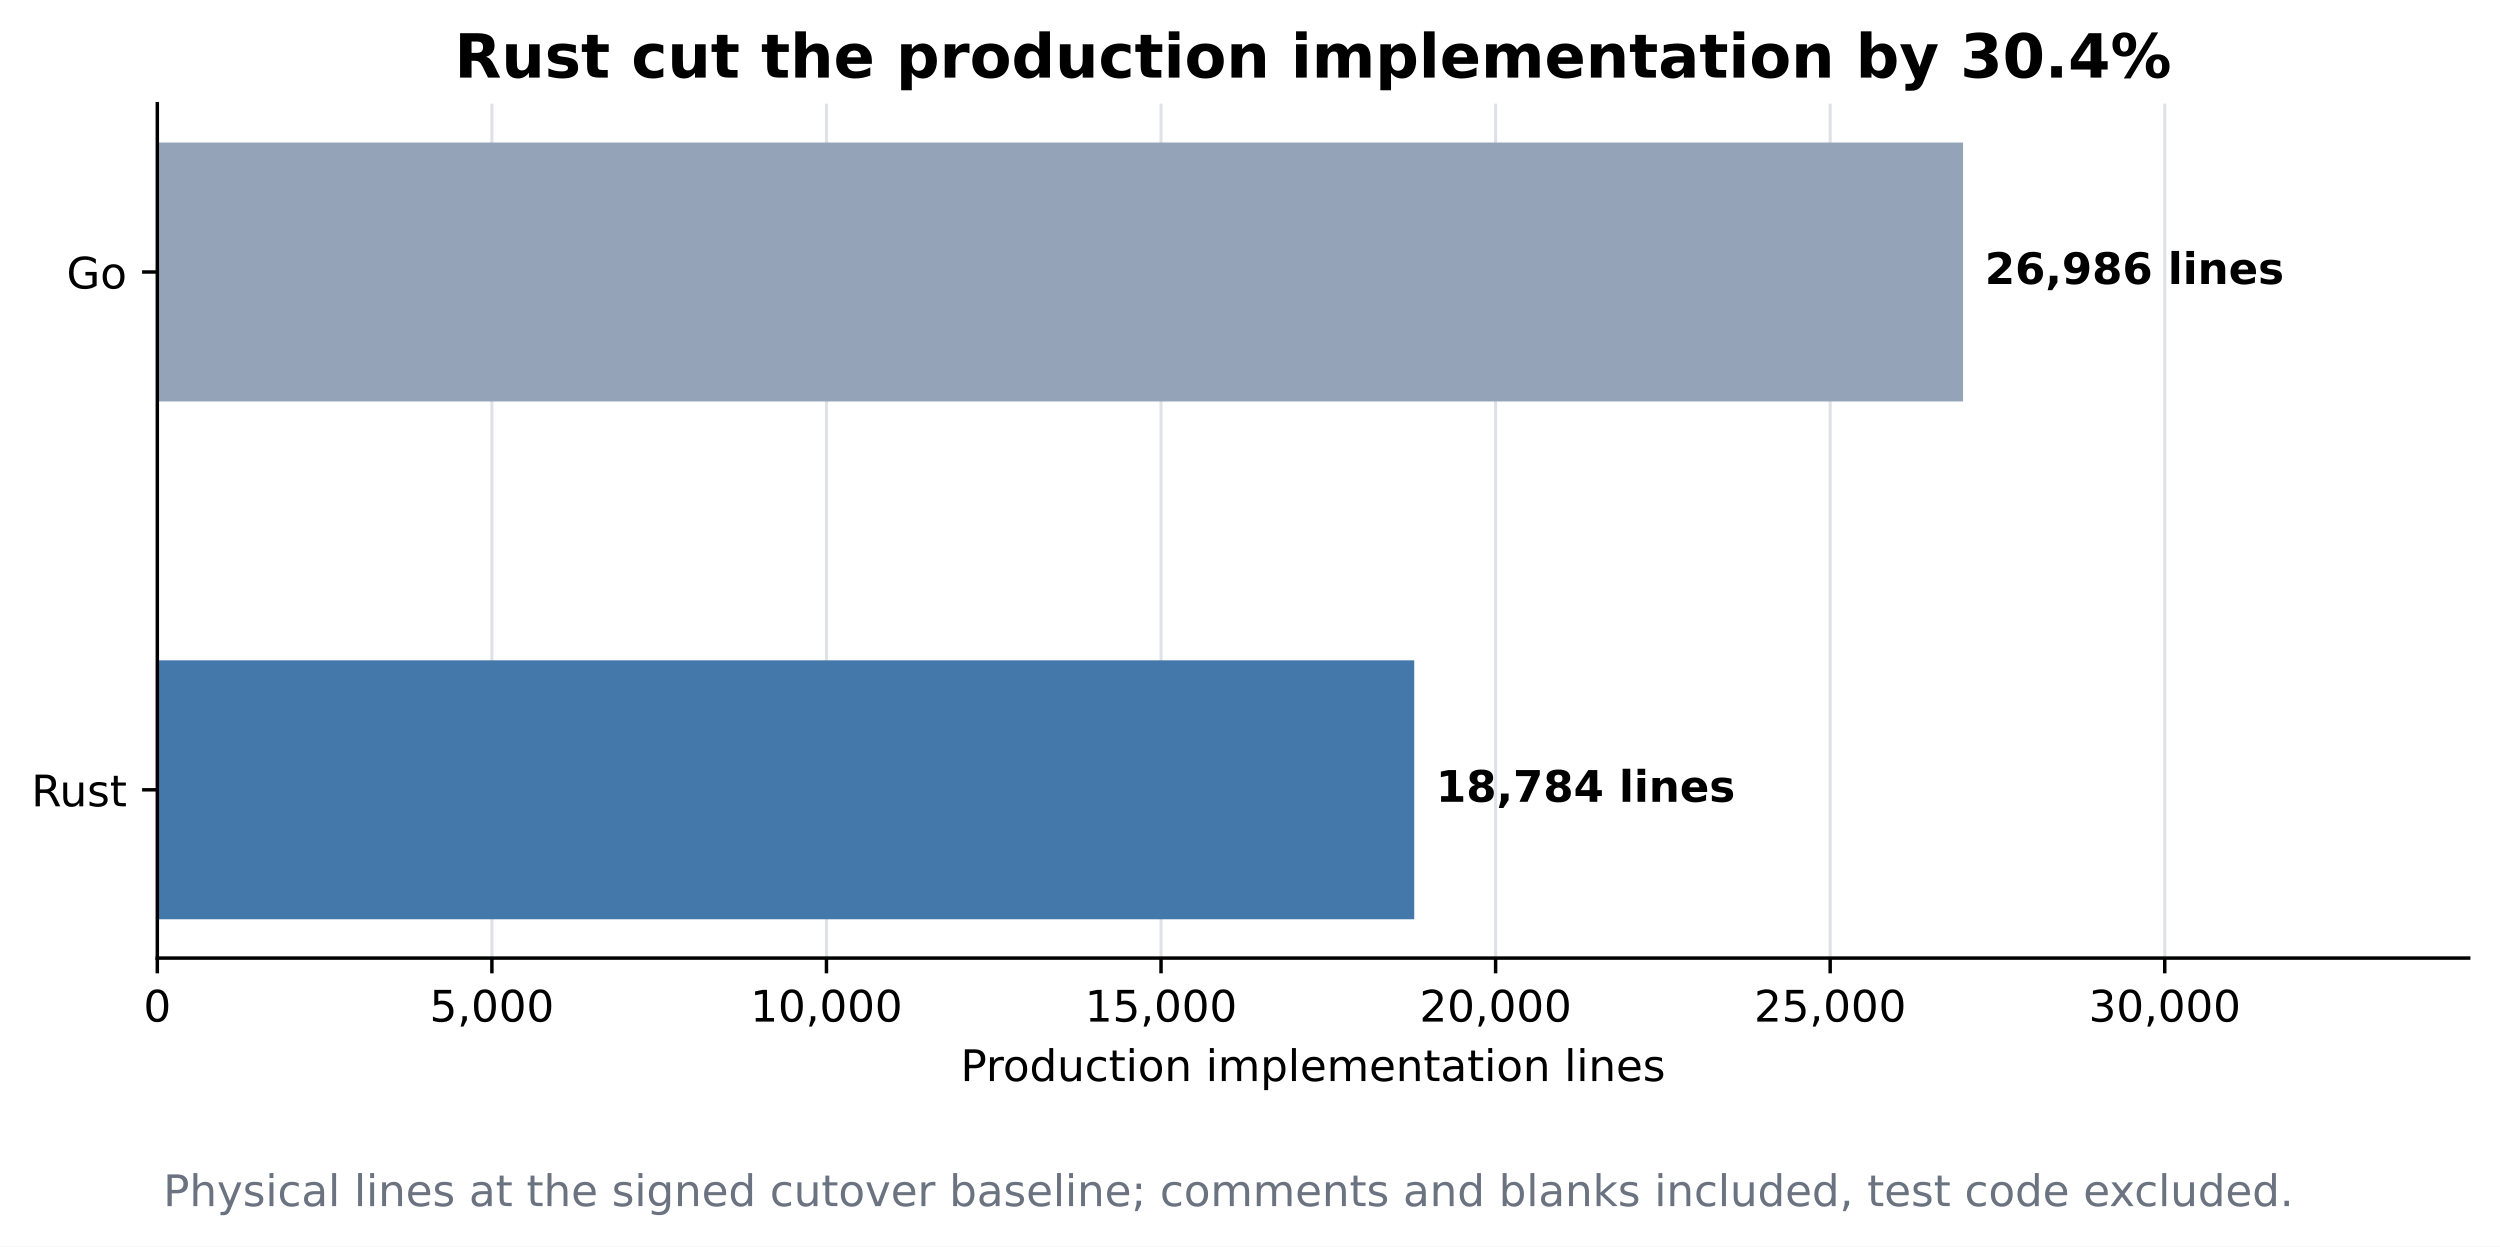
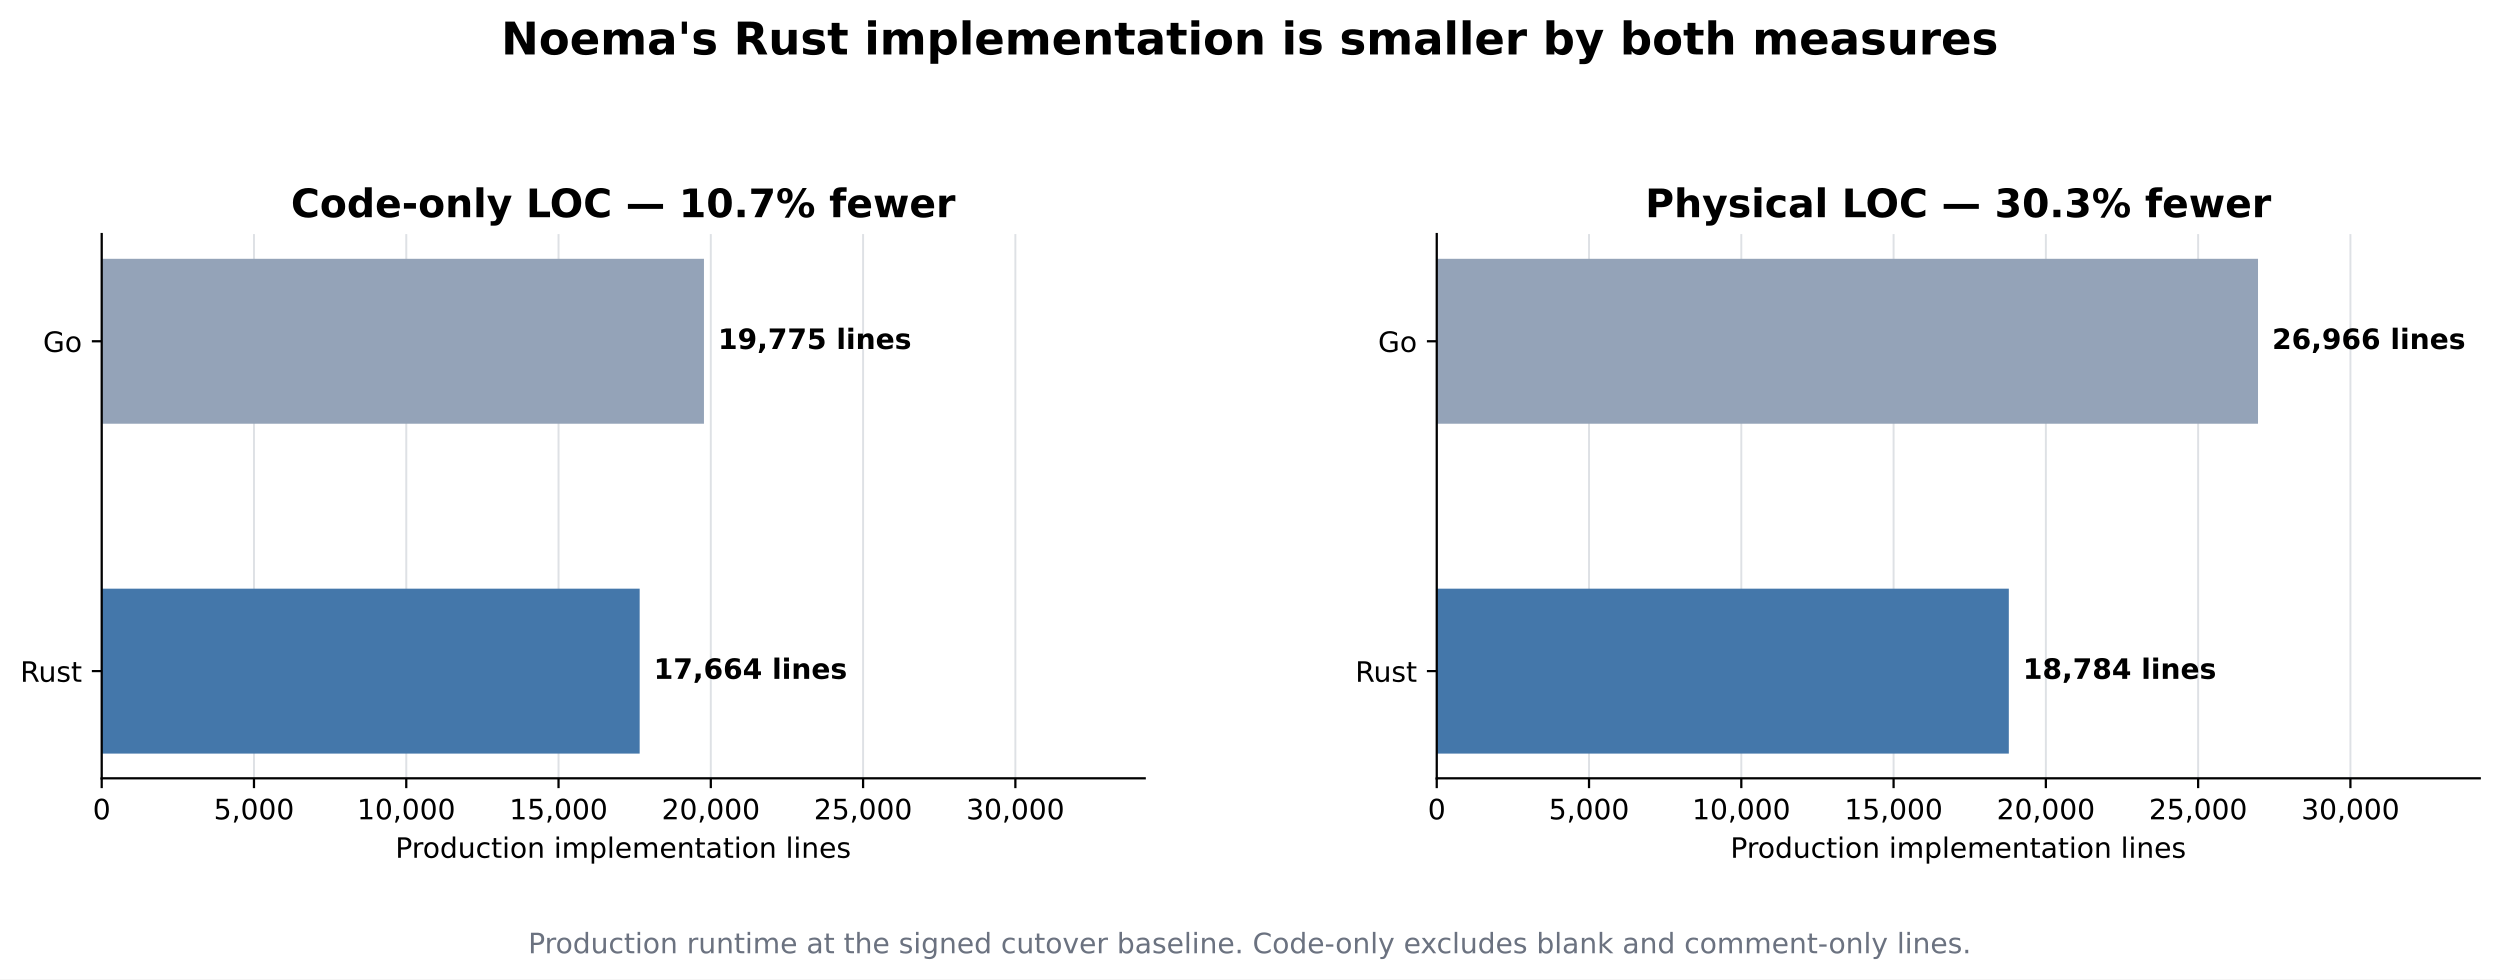
- <svg xmlns="http://www.w3.org/2000/svg" xmlns:xlink="http://www.w3.org/1999/xlink" width="574.726pt" height="286.558pt" viewBox="0 0 574.726 286.558" version="1.1">
+ <svg xmlns="http://www.w3.org/2000/svg" xmlns:xlink="http://www.w3.org/1999/xlink" width="889.006pt" height="348.256pt" viewBox="0 0 889.006 348.256" version="1.1">
  <defs>
    <style type="text/css">*{stroke-linejoin: round; stroke-linecap: butt}</style>
  </defs>
  <g id="figure_1">
    <g id="patch_1">
-       <path d="M 0 286.558 L 574.726 286.558 L 574.726 0 L 0 0 z " style="fill: #ffffff" />
+       <path d="M 0 348.256 L 889.006 348.256 L 889.006 0 L 0 0 z " style="fill: #ffffff" />
    </g>
    <g id="axes_1">
      <g id="patch_2">
-         <path d="M 36.166 220.254 L 567.526 220.254 L 567.526 23.838 L 36.166 23.838 z " style="fill: #ffffff" />
+         <path d="M 36.166 276.768 L 407.06 276.768 L 407.06 83.232 L 36.166 83.232 z " style="fill: #ffffff" />
      </g>
      <g id="matplotlib.axis_1">
        <g id="xtick_1">
          <g id="line2d_1">
-             <path d="M 36.166 220.254 L 36.166 23.838 " clip-path="url(#p665427cd12)" style="fill: none; stroke: #d1d5db; stroke-opacity: 0.7; stroke-width: 0.7; stroke-linecap: square" />
+             <path d="M 36.166 276.768 L 36.166 83.232 " clip-path="url(#p0e8ff9bca5)" style="fill: none; stroke: #d1d5db; stroke-opacity: 0.7; stroke-width: 0.7; stroke-linecap: square" />
          </g>
          <g id="line2d_2">
            <defs>
              <path id="m4e29404987" d="M 0 0 L 0 3.5 " style="stroke: #000000; stroke-width: 0.8" />
            </defs>
            <g>
-               <use xlink:href="#m4e29404987" x="36.166" y="220.254" style="stroke: #000000; stroke-width: 0.8" />
+               <use xlink:href="#m4e29404987" x="36.166" y="276.768" style="stroke: #000000; stroke-width: 0.8" />
            </g>
          </g>
          <g id="text_1">
-             <text style="font-size: 10px; font-family: 'DejaVu Sans'; text-anchor: middle" x="36.166" y="234.852" transform="rotate(-0 36.16562 234.8522)">0</text>
+             <text style="font-size: 10px; font-family: 'DejaVu Sans'; text-anchor: middle" x="36.166" y="291.366" transform="rotate(-0 36.16562 291.3664)">0</text>
          </g>
        </g>
        <g id="xtick_2">
          <g id="line2d_3">
-             <path d="M 113.081 220.254 L 113.081 23.838 " clip-path="url(#p665427cd12)" style="fill: none; stroke: #d1d5db; stroke-opacity: 0.7; stroke-width: 0.7; stroke-linecap: square" />
+             <path d="M 90.316 276.768 L 90.316 83.232 " clip-path="url(#p0e8ff9bca5)" style="fill: none; stroke: #d1d5db; stroke-opacity: 0.7; stroke-width: 0.7; stroke-linecap: square" />
          </g>
          <g id="line2d_4">
            <g>
-               <use xlink:href="#m4e29404987" x="113.081" y="220.254" style="stroke: #000000; stroke-width: 0.8" />
+               <use xlink:href="#m4e29404987" x="90.316" y="276.768" style="stroke: #000000; stroke-width: 0.8" />
            </g>
          </g>
          <g id="text_2">
-             <text style="font-size: 10px; font-family: 'DejaVu Sans'; text-anchor: middle" x="113.081" y="234.852" transform="rotate(-0 113.0805 234.8522)">5,000</text>
+             <text style="font-size: 10px; font-family: 'DejaVu Sans'; text-anchor: middle" x="90.316" y="291.366" transform="rotate(-0 90.31587 291.3664)">5,000</text>
          </g>
        </g>
        <g id="xtick_3">
          <g id="line2d_5">
-             <path d="M 189.995 220.254 L 189.995 23.838 " clip-path="url(#p665427cd12)" style="fill: none; stroke: #d1d5db; stroke-opacity: 0.7; stroke-width: 0.7; stroke-linecap: square" />
+             <path d="M 144.466 276.768 L 144.466 83.232 " clip-path="url(#p0e8ff9bca5)" style="fill: none; stroke: #d1d5db; stroke-opacity: 0.7; stroke-width: 0.7; stroke-linecap: square" />
          </g>
          <g id="line2d_6">
            <g>
-               <use xlink:href="#m4e29404987" x="189.995" y="220.254" style="stroke: #000000; stroke-width: 0.8" />
+               <use xlink:href="#m4e29404987" x="144.466" y="276.768" style="stroke: #000000; stroke-width: 0.8" />
            </g>
          </g>
          <g id="text_3">
-             <text style="font-size: 10px; font-family: 'DejaVu Sans'; text-anchor: middle" x="189.995" y="234.852" transform="rotate(-0 189.9954 234.8522)">10,000</text>
+             <text style="font-size: 10px; font-family: 'DejaVu Sans'; text-anchor: middle" x="144.466" y="291.366" transform="rotate(-0 144.4661 291.3664)">10,000</text>
          </g>
        </g>
        <g id="xtick_4">
          <g id="line2d_7">
-             <path d="M 266.91 220.254 L 266.91 23.838 " clip-path="url(#p665427cd12)" style="fill: none; stroke: #d1d5db; stroke-opacity: 0.7; stroke-width: 0.7; stroke-linecap: square" />
+             <path d="M 198.616 276.768 L 198.616 83.232 " clip-path="url(#p0e8ff9bca5)" style="fill: none; stroke: #d1d5db; stroke-opacity: 0.7; stroke-width: 0.7; stroke-linecap: square" />
          </g>
          <g id="line2d_8">
            <g>
-               <use xlink:href="#m4e29404987" x="266.91" y="220.254" style="stroke: #000000; stroke-width: 0.8" />
+               <use xlink:href="#m4e29404987" x="198.616" y="276.768" style="stroke: #000000; stroke-width: 0.8" />
            </g>
          </g>
          <g id="text_4">
-             <text style="font-size: 10px; font-family: 'DejaVu Sans'; text-anchor: middle" x="266.91" y="234.852" transform="rotate(-0 266.9103 234.8522)">15,000</text>
+             <text style="font-size: 10px; font-family: 'DejaVu Sans'; text-anchor: middle" x="198.616" y="291.366" transform="rotate(-0 198.6164 291.3664)">15,000</text>
          </g>
        </g>
        <g id="xtick_5">
          <g id="line2d_9">
-             <path d="M 343.825 220.254 L 343.825 23.838 " clip-path="url(#p665427cd12)" style="fill: none; stroke: #d1d5db; stroke-opacity: 0.7; stroke-width: 0.7; stroke-linecap: square" />
+             <path d="M 252.767 276.768 L 252.767 83.232 " clip-path="url(#p0e8ff9bca5)" style="fill: none; stroke: #d1d5db; stroke-opacity: 0.7; stroke-width: 0.7; stroke-linecap: square" />
          </g>
          <g id="line2d_10">
            <g>
-               <use xlink:href="#m4e29404987" x="343.825" y="220.254" style="stroke: #000000; stroke-width: 0.8" />
+               <use xlink:href="#m4e29404987" x="252.767" y="276.768" style="stroke: #000000; stroke-width: 0.8" />
            </g>
          </g>
          <g id="text_5">
-             <text style="font-size: 10px; font-family: 'DejaVu Sans'; text-anchor: middle" x="343.825" y="234.852" transform="rotate(-0 343.8252 234.8522)">20,000</text>
+             <text style="font-size: 10px; font-family: 'DejaVu Sans'; text-anchor: middle" x="252.767" y="291.366" transform="rotate(-0 252.7666 291.3664)">20,000</text>
          </g>
        </g>
        <g id="xtick_6">
          <g id="line2d_11">
-             <path d="M 420.74 220.254 L 420.74 23.838 " clip-path="url(#p665427cd12)" style="fill: none; stroke: #d1d5db; stroke-opacity: 0.7; stroke-width: 0.7; stroke-linecap: square" />
+             <path d="M 306.917 276.768 L 306.917 83.232 " clip-path="url(#p0e8ff9bca5)" style="fill: none; stroke: #d1d5db; stroke-opacity: 0.7; stroke-width: 0.7; stroke-linecap: square" />
          </g>
          <g id="line2d_12">
            <g>
-               <use xlink:href="#m4e29404987" x="420.74" y="220.254" style="stroke: #000000; stroke-width: 0.8" />
+               <use xlink:href="#m4e29404987" x="306.917" y="276.768" style="stroke: #000000; stroke-width: 0.8" />
            </g>
          </g>
          <g id="text_6">
-             <text style="font-size: 10px; font-family: 'DejaVu Sans'; text-anchor: middle" x="420.74" y="234.852" transform="rotate(-0 420.74 234.8522)">25,000</text>
+             <text style="font-size: 10px; font-family: 'DejaVu Sans'; text-anchor: middle" x="306.917" y="291.366" transform="rotate(-0 306.9168 291.3664)">25,000</text>
          </g>
        </g>
        <g id="xtick_7">
          <g id="line2d_13">
-             <path d="M 497.655 220.254 L 497.655 23.838 " clip-path="url(#p665427cd12)" style="fill: none; stroke: #d1d5db; stroke-opacity: 0.7; stroke-width: 0.7; stroke-linecap: square" />
+             <path d="M 361.067 276.768 L 361.067 83.232 " clip-path="url(#p0e8ff9bca5)" style="fill: none; stroke: #d1d5db; stroke-opacity: 0.7; stroke-width: 0.7; stroke-linecap: square" />
          </g>
          <g id="line2d_14">
            <g>
-               <use xlink:href="#m4e29404987" x="497.655" y="220.254" style="stroke: #000000; stroke-width: 0.8" />
+               <use xlink:href="#m4e29404987" x="361.067" y="276.768" style="stroke: #000000; stroke-width: 0.8" />
            </g>
          </g>
          <g id="text_7">
-             <text style="font-size: 10px; font-family: 'DejaVu Sans'; text-anchor: middle" x="497.655" y="234.852" transform="rotate(-0 497.6549 234.8522)">30,000</text>
+             <text style="font-size: 10px; font-family: 'DejaVu Sans'; text-anchor: middle" x="361.067" y="291.366" transform="rotate(-0 361.0671 291.3664)">30,000</text>
          </g>
        </g>
        <g id="text_8">
-           <text style="font-size: 10px; font-family: 'DejaVu Sans'; text-anchor: middle" x="301.846" y="248.53" transform="rotate(-0 301.8456 248.5304)">Production implementation lines</text>
+           <text style="font-size: 10px; font-family: 'DejaVu Sans'; text-anchor: middle" x="221.613" y="305.045" transform="rotate(-0 221.613 305.0446)">Production implementation lines</text>
        </g>
      </g>
      <g id="matplotlib.axis_2">
        <g id="ytick_1">
          <g id="line2d_15">
            <defs>
              <path id="me7877c84d4" d="M 0 0 L -3.5 0 " style="stroke: #000000; stroke-width: 0.8" />
            </defs>
            <g>
-               <use xlink:href="#me7877c84d4" x="36.166" y="62.526" style="stroke: #000000; stroke-width: 0.8" />
+               <use xlink:href="#me7877c84d4" x="36.166" y="121.353" style="stroke: #000000; stroke-width: 0.8" />
            </g>
          </g>
          <g id="text_9">
-             <text style="font-size: 10px; font-family: 'DejaVu Sans'; text-anchor: end" x="29.166" y="66.325" transform="rotate(-0 29.16562 66.32503)">Go</text>
+             <text style="font-size: 10px; font-family: 'DejaVu Sans'; text-anchor: end" x="29.166" y="125.152" transform="rotate(-0 29.16562 125.1519)">Go</text>
          </g>
        </g>
        <g id="ytick_2">
          <g id="line2d_16">
            <g>
-               <use xlink:href="#me7877c84d4" x="36.166" y="181.566" style="stroke: #000000; stroke-width: 0.8" />
+               <use xlink:href="#me7877c84d4" x="36.166" y="238.647" style="stroke: #000000; stroke-width: 0.8" />
            </g>
          </g>
          <g id="text_10">
-             <text style="font-size: 10px; font-family: 'DejaVu Sans'; text-anchor: end" x="29.166" y="185.365" transform="rotate(-0 29.16562 185.365)">Rust</text>
+             <text style="font-size: 10px; font-family: 'DejaVu Sans'; text-anchor: end" x="29.166" y="242.446" transform="rotate(-0 29.16562 242.4465)">Rust</text>
          </g>
        </g>
      </g>
      <g id="patch_3">
-         <path d="M 36.166 92.286 L 451.291 92.286 L 451.291 32.766 L 36.166 32.766 z " clip-path="url(#p665427cd12)" style="fill: #94a3b8" />
+         <path d="M 36.166 150.676 L 250.33 150.676 L 250.33 92.029 L 36.166 92.029 z " clip-path="url(#p0e8ff9bca5)" style="fill: #94a3b8" />
      </g>
      <g id="patch_4">
-         <path d="M 36.166 211.326 L 325.119 211.326 L 325.119 151.806 L 36.166 151.806 z " clip-path="url(#p665427cd12)" style="fill: #4477aa" />
+         <path d="M 36.166 267.971 L 227.468 267.971 L 227.468 209.324 L 36.166 209.324 z " clip-path="url(#p0e8ff9bca5)" style="fill: #4477aa" />
      </g>
      <g id="patch_5">
-         <path d="M 36.166 220.254 L 36.166 23.838 " style="fill: none; stroke: #000000; stroke-width: 0.8; stroke-linejoin: miter; stroke-linecap: square" />
+         <path d="M 36.166 276.768 L 36.166 83.232 " style="fill: none; stroke: #000000; stroke-width: 0.8; stroke-linejoin: miter; stroke-linecap: square" />
      </g>
      <g id="patch_6">
-         <path d="M 36.166 220.254 L 567.526 220.254 " style="fill: none; stroke: #000000; stroke-width: 0.8; stroke-linejoin: miter; stroke-linecap: square" />
+         <path d="M 36.166 276.768 L 407.06 276.768 " style="fill: none; stroke: #000000; stroke-width: 0.8; stroke-linejoin: miter; stroke-linecap: square" />
      </g>
      <g id="text_11">
-         <text style="font-weight: 700; font-size: 10px; font-family: 'DejaVu Sans'; text-anchor: start" x="456.291" y="65.285" transform="rotate(-0 456.2906 65.28519)">26,986 lines</text>
+         <text style="font-weight: 700; font-size: 10px; font-family: 'DejaVu Sans'; text-anchor: start" x="255.33" y="124.112" transform="rotate(-0 255.3298 124.1121)">19,775 lines</text>
      </g>
      <g id="text_12">
-         <text style="font-weight: 700; font-size: 10px; font-family: 'DejaVu Sans'; text-anchor: start" x="330.119" y="184.325" transform="rotate(-0 330.1195 184.3252)">18,784 lines</text>
+         <text style="font-weight: 700; font-size: 10px; font-family: 'DejaVu Sans'; text-anchor: start" x="232.468" y="241.407" transform="rotate(-0 232.4676 241.4066)">17,664 lines</text>
      </g>
      <g id="text_13">
-         <text style="font-weight: 700; font-size: 14px; font-family: 'DejaVu Sans'; text-anchor: middle" x="301.846" y="17.838" transform="rotate(-0 301.8456 17.83781)">Rust cut the production implementation by 30.4%</text>
-       </g>
-     </g>
-     <g id="text_14">
-       <text style="font-size: 10px; font-family: 'DejaVu Sans'; text-anchor: middle; fill: #6b7280" x="282.406" y="277.278" transform="rotate(-0 282.4056 277.2778)">Physical lines at the signed cutover baseline; comments and blanks included, test code excluded.</text>
+         <text style="font-weight: 700; font-size: 14px; font-family: 'DejaVu Sans'; text-anchor: middle" x="221.613" y="77.232" transform="rotate(-0 221.613 77.232)">Code-only LOC — 10.7% fewer</text>
+       </g>
+     </g>
+     <g id="axes_2">
+       <g id="patch_7">
+         <path d="M 510.911 276.768 L 881.806 276.768 L 881.806 83.232 L 510.911 83.232 z " style="fill: #ffffff" />
+       </g>
+       <g id="matplotlib.axis_3">
+         <g id="xtick_8">
+           <g id="line2d_17">
+             <path d="M 510.911 276.768 L 510.911 83.232 " clip-path="url(#p5592eed09e)" style="fill: none; stroke: #d1d5db; stroke-opacity: 0.7; stroke-width: 0.7; stroke-linecap: square" />
+           </g>
+           <g id="line2d_18">
+             <g>
+               <use xlink:href="#m4e29404987" x="510.911" y="276.768" style="stroke: #000000; stroke-width: 0.8" />
+             </g>
+           </g>
+           <g id="text_14">
+             <text style="font-size: 10px; font-family: 'DejaVu Sans'; text-anchor: middle" x="510.911" y="291.366" transform="rotate(-0 510.9109 291.3664)">0</text>
+           </g>
+         </g>
+         <g id="xtick_9">
+           <g id="line2d_19">
+             <path d="M 565.061 276.768 L 565.061 83.232 " clip-path="url(#p5592eed09e)" style="fill: none; stroke: #d1d5db; stroke-opacity: 0.7; stroke-width: 0.7; stroke-linecap: square" />
+           </g>
+           <g id="line2d_20">
+             <g>
+               <use xlink:href="#m4e29404987" x="565.061" y="276.768" style="stroke: #000000; stroke-width: 0.8" />
+             </g>
+           </g>
+           <g id="text_15">
+             <text style="font-size: 10px; font-family: 'DejaVu Sans'; text-anchor: middle" x="565.061" y="291.366" transform="rotate(-0 565.0611 291.3664)">5,000</text>
+           </g>
+         </g>
+         <g id="xtick_10">
+           <g id="line2d_21">
+             <path d="M 619.211 276.768 L 619.211 83.232 " clip-path="url(#p5592eed09e)" style="fill: none; stroke: #d1d5db; stroke-opacity: 0.7; stroke-width: 0.7; stroke-linecap: square" />
+           </g>
+           <g id="line2d_22">
+             <g>
+               <use xlink:href="#m4e29404987" x="619.211" y="276.768" style="stroke: #000000; stroke-width: 0.8" />
+             </g>
+           </g>
+           <g id="text_16">
+             <text style="font-size: 10px; font-family: 'DejaVu Sans'; text-anchor: middle" x="619.211" y="291.366" transform="rotate(-0 619.2114 291.3664)">10,000</text>
+           </g>
+         </g>
+         <g id="xtick_11">
+           <g id="line2d_23">
+             <path d="M 673.362 276.768 L 673.362 83.232 " clip-path="url(#p5592eed09e)" style="fill: none; stroke: #d1d5db; stroke-opacity: 0.7; stroke-width: 0.7; stroke-linecap: square" />
+           </g>
+           <g id="line2d_24">
+             <g>
+               <use xlink:href="#m4e29404987" x="673.362" y="276.768" style="stroke: #000000; stroke-width: 0.8" />
+             </g>
+           </g>
+           <g id="text_17">
+             <text style="font-size: 10px; font-family: 'DejaVu Sans'; text-anchor: middle" x="673.362" y="291.366" transform="rotate(-0 673.3616 291.3664)">15,000</text>
+           </g>
+         </g>
+         <g id="xtick_12">
+           <g id="line2d_25">
+             <path d="M 727.512 276.768 L 727.512 83.232 " clip-path="url(#p5592eed09e)" style="fill: none; stroke: #d1d5db; stroke-opacity: 0.7; stroke-width: 0.7; stroke-linecap: square" />
+           </g>
+           <g id="line2d_26">
+             <g>
+               <use xlink:href="#m4e29404987" x="727.512" y="276.768" style="stroke: #000000; stroke-width: 0.8" />
+             </g>
+           </g>
+           <g id="text_18">
+             <text style="font-size: 10px; font-family: 'DejaVu Sans'; text-anchor: middle" x="727.512" y="291.366" transform="rotate(-0 727.5119 291.3664)">20,000</text>
+           </g>
+         </g>
+         <g id="xtick_13">
+           <g id="line2d_27">
+             <path d="M 781.662 276.768 L 781.662 83.232 " clip-path="url(#p5592eed09e)" style="fill: none; stroke: #d1d5db; stroke-opacity: 0.7; stroke-width: 0.7; stroke-linecap: square" />
+           </g>
+           <g id="line2d_28">
+             <g>
+               <use xlink:href="#m4e29404987" x="781.662" y="276.768" style="stroke: #000000; stroke-width: 0.8" />
+             </g>
+           </g>
+           <g id="text_19">
+             <text style="font-size: 10px; font-family: 'DejaVu Sans'; text-anchor: middle" x="781.662" y="291.366" transform="rotate(-0 781.6621 291.3664)">25,000</text>
+           </g>
+         </g>
+         <g id="xtick_14">
+           <g id="line2d_29">
+             <path d="M 835.812 276.768 L 835.812 83.232 " clip-path="url(#p5592eed09e)" style="fill: none; stroke: #d1d5db; stroke-opacity: 0.7; stroke-width: 0.7; stroke-linecap: square" />
+           </g>
+           <g id="line2d_30">
+             <g>
+               <use xlink:href="#m4e29404987" x="835.812" y="276.768" style="stroke: #000000; stroke-width: 0.8" />
+             </g>
+           </g>
+           <g id="text_20">
+             <text style="font-size: 10px; font-family: 'DejaVu Sans'; text-anchor: middle" x="835.812" y="291.366" transform="rotate(-0 835.8124 291.3664)">30,000</text>
+           </g>
+         </g>
+         <g id="text_21">
+           <text style="font-size: 10px; font-family: 'DejaVu Sans'; text-anchor: middle" x="696.358" y="305.045" transform="rotate(-0 696.3583 305.0446)">Production implementation lines</text>
+         </g>
+       </g>
+       <g id="matplotlib.axis_4">
+         <g id="ytick_3">
+           <g id="line2d_31">
+             <g>
+               <use xlink:href="#me7877c84d4" x="510.911" y="121.353" style="stroke: #000000; stroke-width: 0.8" />
+             </g>
+           </g>
+           <g id="text_22">
+             <text style="font-size: 10px; font-family: 'DejaVu Sans'; text-anchor: end" x="503.911" y="125.152" transform="rotate(-0 503.9109 125.1519)">Go</text>
+           </g>
+         </g>
+         <g id="ytick_4">
+           <g id="line2d_32">
+             <g>
+               <use xlink:href="#me7877c84d4" x="510.911" y="238.647" style="stroke: #000000; stroke-width: 0.8" />
+             </g>
+           </g>
+           <g id="text_23">
+             <text style="font-size: 10px; font-family: 'DejaVu Sans'; text-anchor: end" x="503.911" y="242.446" transform="rotate(-0 503.9109 242.4465)">Rust</text>
+           </g>
+         </g>
+       </g>
+       <g id="patch_8">
+         <path d="M 510.911 150.676 L 802.954 150.676 L 802.954 92.029 L 510.911 92.029 z " clip-path="url(#p5592eed09e)" style="fill: #94a3b8" />
+       </g>
+       <g id="patch_9">
+         <path d="M 510.911 267.971 L 714.343 267.971 L 714.343 209.324 L 510.911 209.324 z " clip-path="url(#p5592eed09e)" style="fill: #4477aa" />
+       </g>
+       <g id="patch_10">
+         <path d="M 510.911 276.768 L 510.911 83.232 " style="fill: none; stroke: #000000; stroke-width: 0.8; stroke-linejoin: miter; stroke-linecap: square" />
+       </g>
+       <g id="patch_11">
+         <path d="M 510.911 276.768 L 881.806 276.768 " style="fill: none; stroke: #000000; stroke-width: 0.8; stroke-linejoin: miter; stroke-linecap: square" />
+       </g>
+       <g id="text_24">
+         <text style="font-weight: 700; font-size: 10px; font-family: 'DejaVu Sans'; text-anchor: start" x="807.954" y="124.112" transform="rotate(-0 807.954 124.1121)">26,966 lines</text>
+       </g>
+       <g id="text_25">
+         <text style="font-weight: 700; font-size: 10px; font-family: 'DejaVu Sans'; text-anchor: start" x="719.343" y="241.407" transform="rotate(-0 719.3425 241.4066)">18,784 lines</text>
+       </g>
+       <g id="text_26">
+         <text style="font-weight: 700; font-size: 14px; font-family: 'DejaVu Sans'; text-anchor: middle" x="696.358" y="77.232" transform="rotate(-0 696.3583 77.232)">Physical LOC — 30.3% fewer</text>
+       </g>
+     </g>
+     <g id="text_27">
+       <text style="font-weight: 700; font-size: 16px; font-family: 'DejaVu Sans'; text-anchor: middle" x="444.406" y="19.358" transform="rotate(-0 444.4056 19.3575)">Noema's Rust implementation is smaller by both measures</text>
+     </g>
+     <g id="text_28">
+       <text style="font-size: 10px; font-family: 'DejaVu Sans'; text-anchor: middle; fill: #6b7280" x="444.406" y="338.976" transform="rotate(-0 444.4056 338.976)">Production runtime at the signed cutover baseline. Code-only excludes blank and comment-only lines.</text>
    </g>
  </g>
  <defs>
-     <clipPath id="p665427cd12">
-       <rect x="36.166" y="23.838" width="531.36" height="196.416" />
+     <clipPath id="p0e8ff9bca5">
+       <rect x="36.166" y="83.232" width="370.895" height="193.536" />
+     </clipPath>
+     <clipPath id="p5592eed09e">
+       <rect x="510.911" y="83.232" width="370.895" height="193.536" />
    </clipPath>
  </defs>
</svg>
